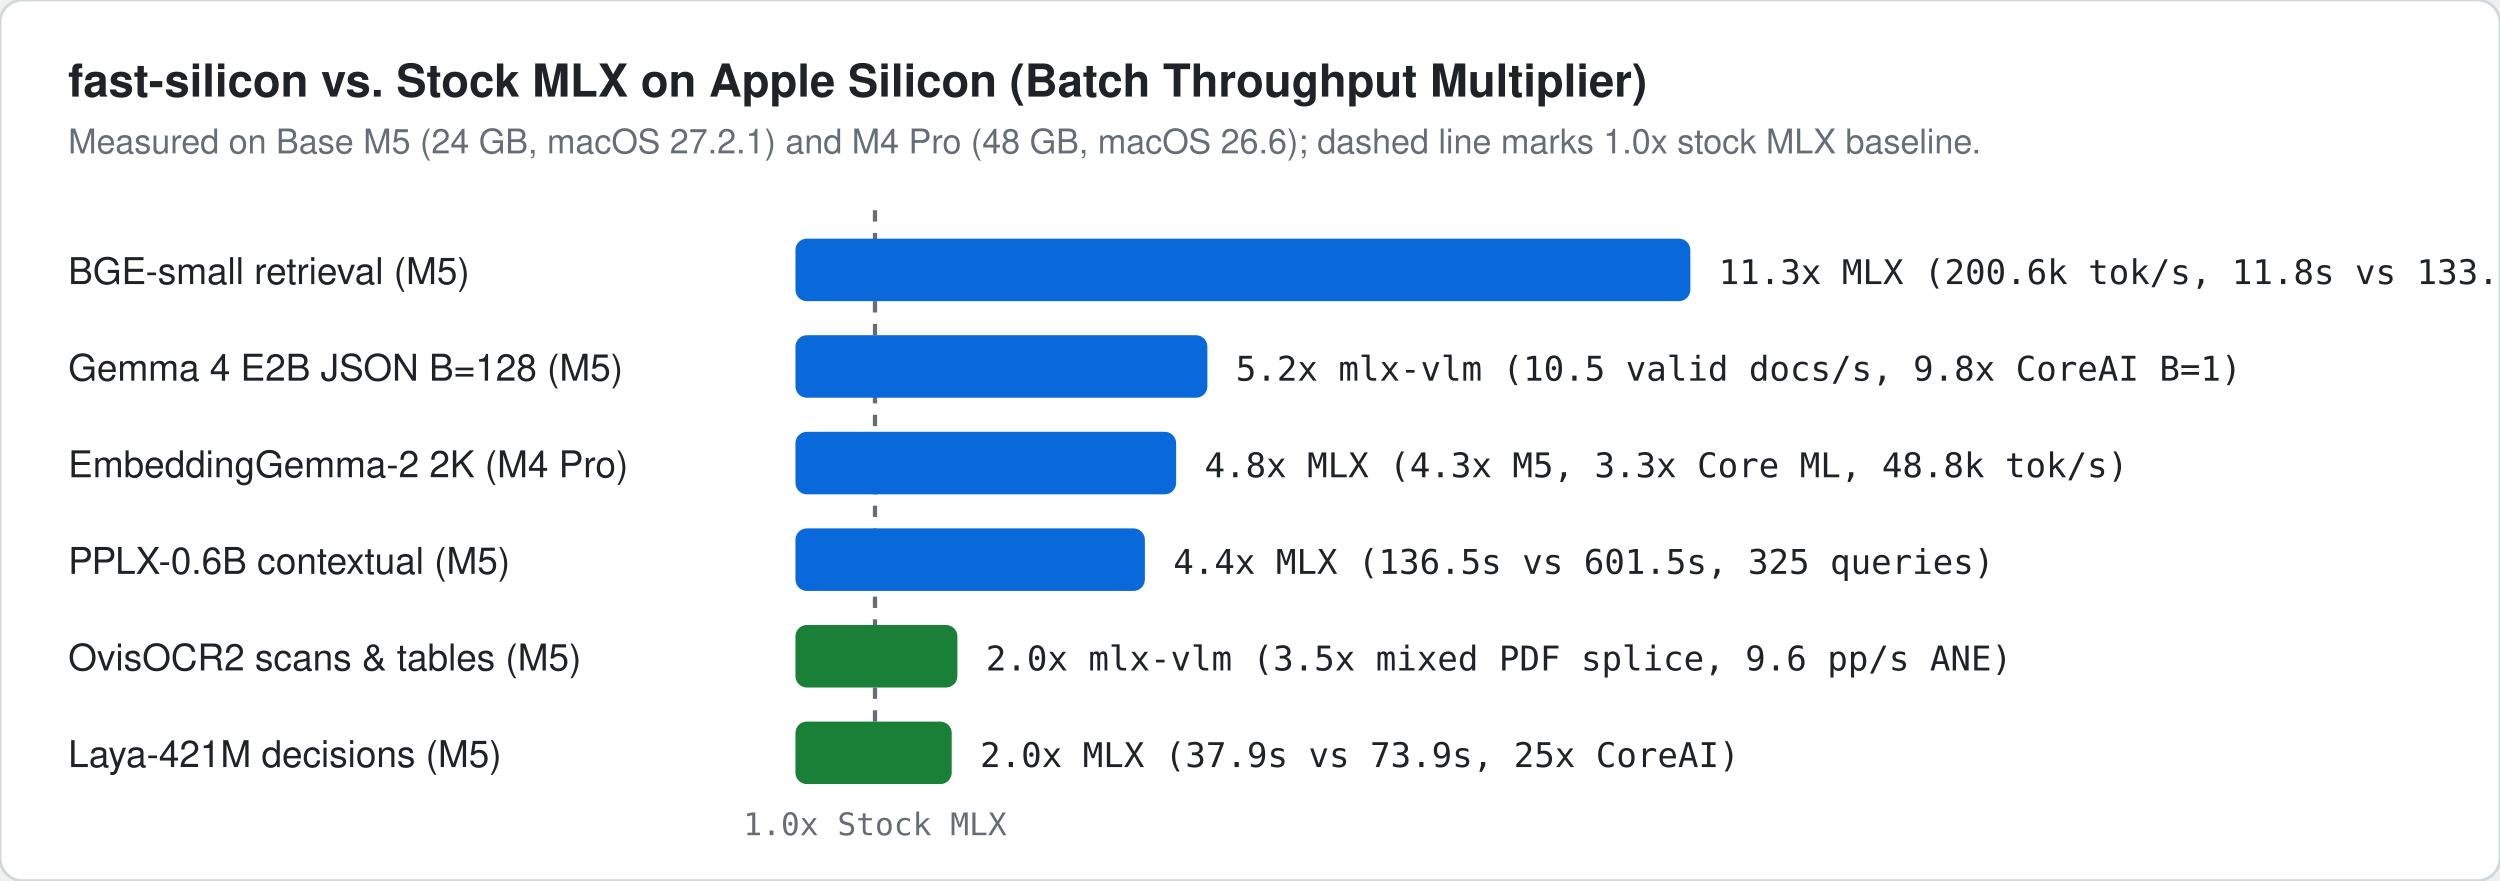
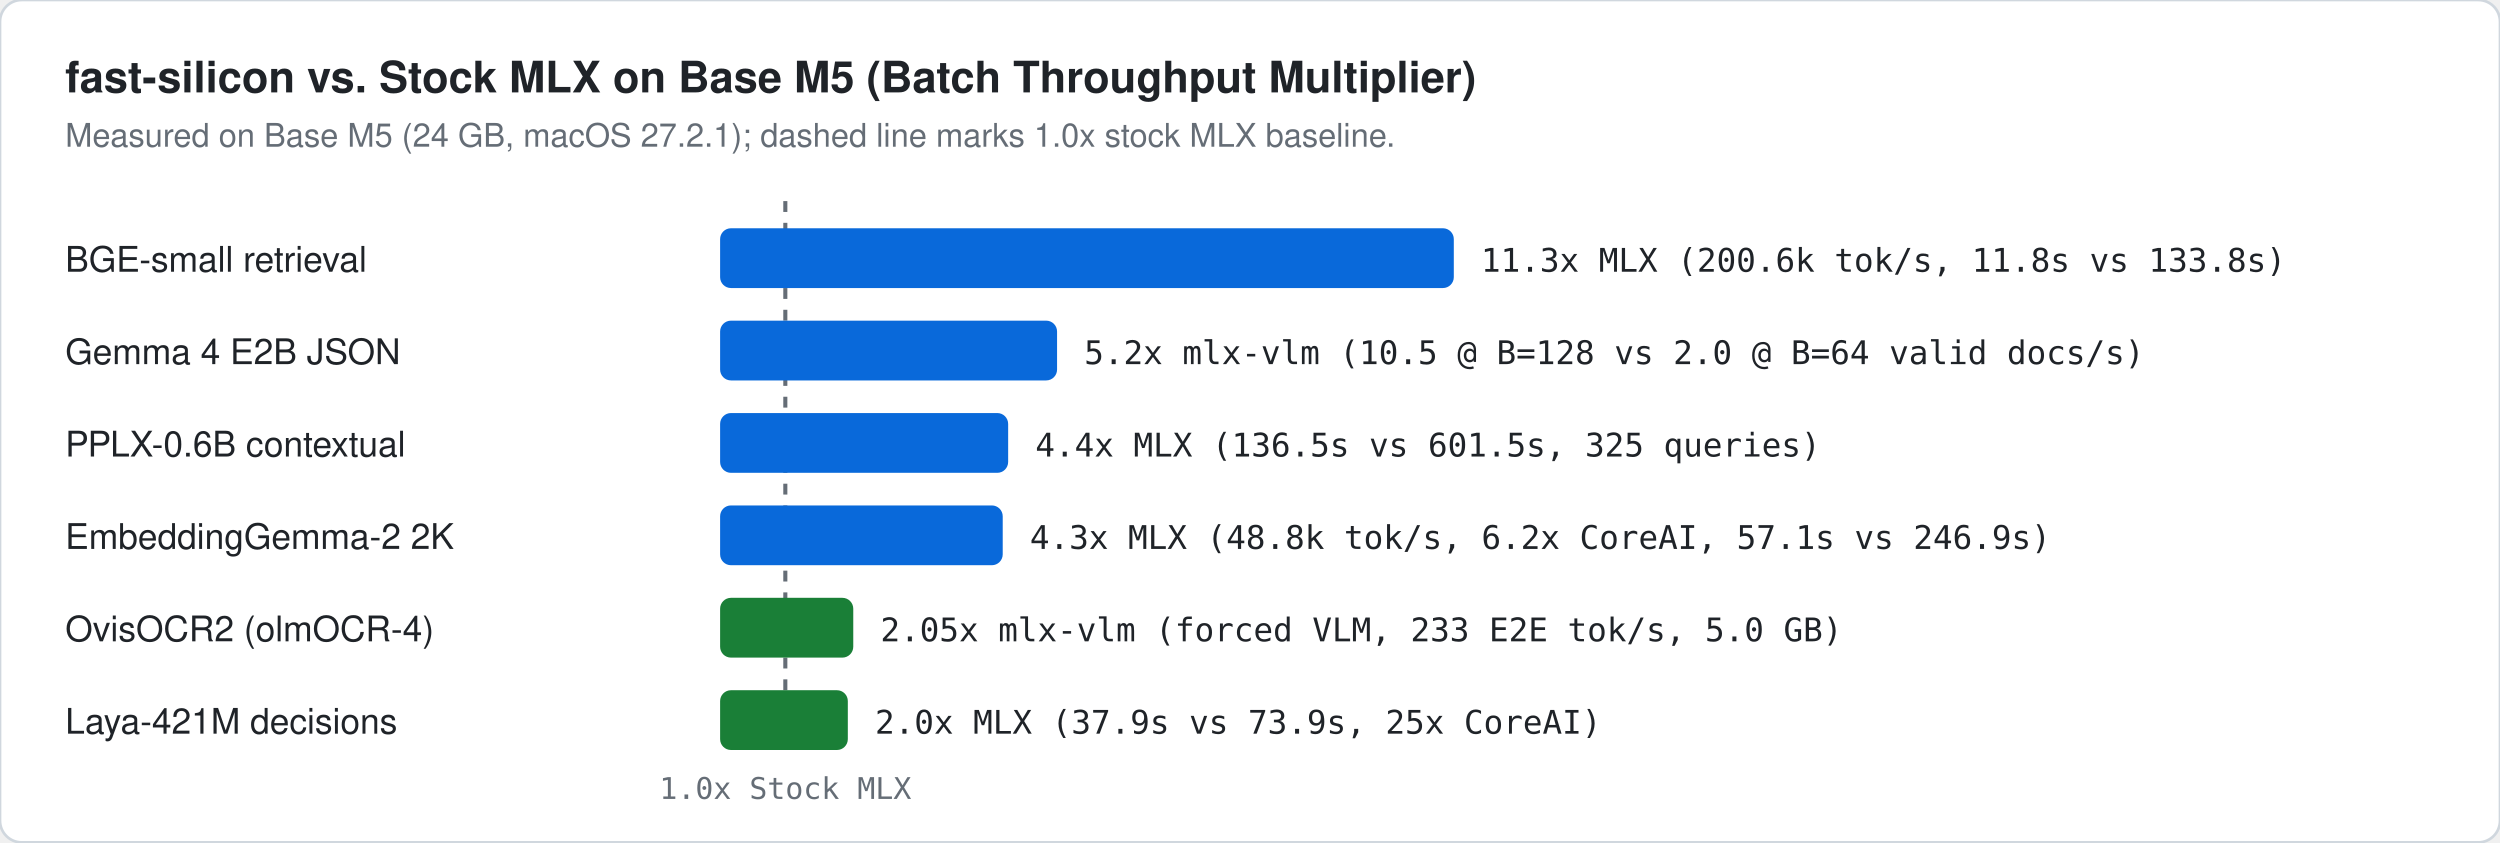
- <svg xmlns="http://www.w3.org/2000/svg" viewBox="0 0 880 310" width="880" height="310" role="img" aria-label="fast-silicon batch speedup versus stock MLX on Apple Silicon">
-   <rect width="880" height="310" rx="8" fill="#ffffff" stroke="#d0d7de" />
-   <text x="24" y="34" font-family="-apple-system, BlinkMacSystemFont, 'Segoe UI', Helvetica, Arial, sans-serif" font-size="16" font-weight="600" fill="#1f2328">fast-silicon vs. Stock MLX on Apple Silicon (Batch Throughput Multiplier)</text>
-   <text x="24" y="54" font-family="-apple-system, BlinkMacSystemFont, 'Segoe UI', Helvetica, Arial, sans-serif" font-size="12" fill="#656d76">Measured on Base M5 (24 GB, macOS 27.2.1) and M4 Pro (48 GB, macOS 26.6); dashed line marks 1.0x stock MLX baseline.</text>
-   <line x1="308" y1="74" x2="308" y2="274" stroke="#656d76" stroke-width="1.5" stroke-dasharray="4 4" />
-   <text x="308" y="294" text-anchor="middle" font-family="ui-monospace, SFMono-Regular, Menlo, monospace" font-size="11" fill="#656d76">1.0x Stock MLX</text>
-   <text x="24" y="100" font-family="-apple-system, BlinkMacSystemFont, 'Segoe UI', Helvetica, Arial, sans-serif" font-size="13" font-weight="500" fill="#1f2328">BGE-small retrieval (M5)</text>
-   <rect x="280" y="84" width="315" height="22" rx="4" fill="#0969da" />
-   <text x="605" y="100" font-family="ui-monospace, SFMono-Regular, Menlo, monospace" font-size="12" fill="#1f2328">11.3x MLX (200.6k tok/s, 11.8s vs 133.8s)</text>
-   <text x="24" y="134" font-family="-apple-system, BlinkMacSystemFont, 'Segoe UI', Helvetica, Arial, sans-serif" font-size="13" font-weight="500" fill="#1f2328">Gemma 4 E2B JSON B=128 (M5)</text>
-   <rect x="280" y="118" width="145" height="22" rx="4" fill="#0969da" />
-   <text x="435" y="134" font-family="ui-monospace, SFMono-Regular, Menlo, monospace" font-size="12" fill="#1f2328">5.2x mlx-vlm (10.5 valid docs/s, 9.8x CoreAI B=1)</text>
-   <text x="24" y="168" font-family="-apple-system, BlinkMacSystemFont, 'Segoe UI', Helvetica, Arial, sans-serif" font-size="13" font-weight="500" fill="#1f2328">EmbeddingGemma-2 2K (M4 Pro)</text>
-   <rect x="280" y="152" width="134" height="22" rx="4" fill="#0969da" />
-   <text x="424" y="168" font-family="ui-monospace, SFMono-Regular, Menlo, monospace" font-size="12" fill="#1f2328">4.8x MLX (4.3x M5, 3.3x Core ML, 48.8k tok/s)</text>
-   <text x="24" y="202" font-family="-apple-system, BlinkMacSystemFont, 'Segoe UI', Helvetica, Arial, sans-serif" font-size="13" font-weight="500" fill="#1f2328">PPLX-0.6B contextual (M5)</text>
-   <rect x="280" y="186" width="123" height="22" rx="4" fill="#0969da" />
-   <text x="413" y="202" font-family="ui-monospace, SFMono-Regular, Menlo, monospace" font-size="12" fill="#1f2328">4.4x MLX (136.5s vs 601.5s, 325 queries)</text>
-   <text x="24" y="236" font-family="-apple-system, BlinkMacSystemFont, 'Segoe UI', Helvetica, Arial, sans-serif" font-size="13" font-weight="500" fill="#1f2328">OvisOCR2 scans &amp; tables (M5)</text>
-   <rect x="280" y="220" width="57" height="22" rx="4" fill="#1a7f37" />
-   <text x="347" y="236" font-family="ui-monospace, SFMono-Regular, Menlo, monospace" font-size="12" fill="#1f2328">2.0x mlx-vlm (3.5x mixed PDF splice, 9.6 pp/s ANE)</text>
-   <text x="24" y="270" font-family="-apple-system, BlinkMacSystemFont, 'Segoe UI', Helvetica, Arial, sans-serif" font-size="13" font-weight="500" fill="#1f2328">Laya-421M decisions (M5)</text>
-   <rect x="280" y="254" width="55" height="22" rx="4" fill="#1a7f37" />
-   <text x="345" y="270" font-family="ui-monospace, SFMono-Regular, Menlo, monospace" font-size="12" fill="#1f2328">2.0x MLX (37.9s vs 73.9s, 25x CoreAI)</text>
+ <svg xmlns="http://www.w3.org/2000/svg" viewBox="0 0 920 310" width="920" height="310" role="img" aria-label="fast-silicon batch speedup versus stock MLX on Base M5">
+   <rect width="920" height="310" rx="8" fill="#ffffff" stroke="#d0d7de" />
+   <text x="24" y="34" font-family="-apple-system, BlinkMacSystemFont, 'Segoe UI', Helvetica, Arial, sans-serif" font-size="16" font-weight="600" fill="#1f2328">fast-silicon vs. Stock MLX on Base M5 (Batch Throughput Multiplier)</text>
+   <text x="24" y="54" font-family="-apple-system, BlinkMacSystemFont, 'Segoe UI', Helvetica, Arial, sans-serif" font-size="12" fill="#656d76">Measured on Base M5 (24 GB, macOS 27.2.1); dashed line marks 1.0x stock MLX baseline.</text>
+   <line x1="289" y1="74" x2="289" y2="274" stroke="#656d76" stroke-width="1.5" stroke-dasharray="4 4" />
+   <text x="289" y="294" text-anchor="middle" font-family="ui-monospace, SFMono-Regular, Menlo, monospace" font-size="11" fill="#656d76">1.0x Stock MLX</text>
+   <text x="24" y="100" font-family="-apple-system, BlinkMacSystemFont, 'Segoe UI', Helvetica, Arial, sans-serif" font-size="13" font-weight="500" fill="#1f2328">BGE-small retrieval</text>
+   <rect x="265" y="84" width="270" height="22" rx="4" fill="#0969da" />
+   <text x="545" y="100" font-family="ui-monospace, SFMono-Regular, Menlo, monospace" font-size="12" fill="#1f2328">11.3x MLX (200.6k tok/s, 11.8s vs 133.8s)</text>
+   <text x="24" y="134" font-family="-apple-system, BlinkMacSystemFont, 'Segoe UI', Helvetica, Arial, sans-serif" font-size="13" font-weight="500" fill="#1f2328">Gemma 4 E2B JSON</text>
+   <rect x="265" y="118" width="124" height="22" rx="4" fill="#0969da" />
+   <text x="399" y="134" font-family="ui-monospace, SFMono-Regular, Menlo, monospace" font-size="12" fill="#1f2328">5.2x mlx-vlm (10.5 @ B=128 vs 2.0 @ B=64 valid docs/s)</text>
+   <text x="24" y="168" font-family="-apple-system, BlinkMacSystemFont, 'Segoe UI', Helvetica, Arial, sans-serif" font-size="13" font-weight="500" fill="#1f2328">PPLX-0.6B contextual</text>
+   <rect x="265" y="152" width="106" height="22" rx="4" fill="#0969da" />
+   <text x="381" y="168" font-family="ui-monospace, SFMono-Regular, Menlo, monospace" font-size="12" fill="#1f2328">4.4x MLX (136.5s vs 601.5s, 325 queries)</text>
+   <text x="24" y="202" font-family="-apple-system, BlinkMacSystemFont, 'Segoe UI', Helvetica, Arial, sans-serif" font-size="13" font-weight="500" fill="#1f2328">EmbeddingGemma-2 2K</text>
+   <rect x="265" y="186" width="104" height="22" rx="4" fill="#0969da" />
+   <text x="379" y="202" font-family="ui-monospace, SFMono-Regular, Menlo, monospace" font-size="12" fill="#1f2328">4.3x MLX (48.8k tok/s, 6.2x CoreAI, 57.1s vs 246.9s)</text>
+   <text x="24" y="236" font-family="-apple-system, BlinkMacSystemFont, 'Segoe UI', Helvetica, Arial, sans-serif" font-size="13" font-weight="500" fill="#1f2328">OvisOCR2 (olmOCR-4)</text>
+   <rect x="265" y="220" width="49" height="22" rx="4" fill="#1a7f37" />
+   <text x="324" y="236" font-family="ui-monospace, SFMono-Regular, Menlo, monospace" font-size="12" fill="#1f2328">2.05x mlx-vlm (forced VLM, 233 E2E tok/s, 5.0 GB)</text>
+   <text x="24" y="270" font-family="-apple-system, BlinkMacSystemFont, 'Segoe UI', Helvetica, Arial, sans-serif" font-size="13" font-weight="500" fill="#1f2328">Laya-421M decisions</text>
+   <rect x="265" y="254" width="47" height="22" rx="4" fill="#1a7f37" />
+   <text x="322" y="270" font-family="ui-monospace, SFMono-Regular, Menlo, monospace" font-size="12" fill="#1f2328">2.0x MLX (37.9s vs 73.9s, 25x CoreAI)</text>
</svg>
